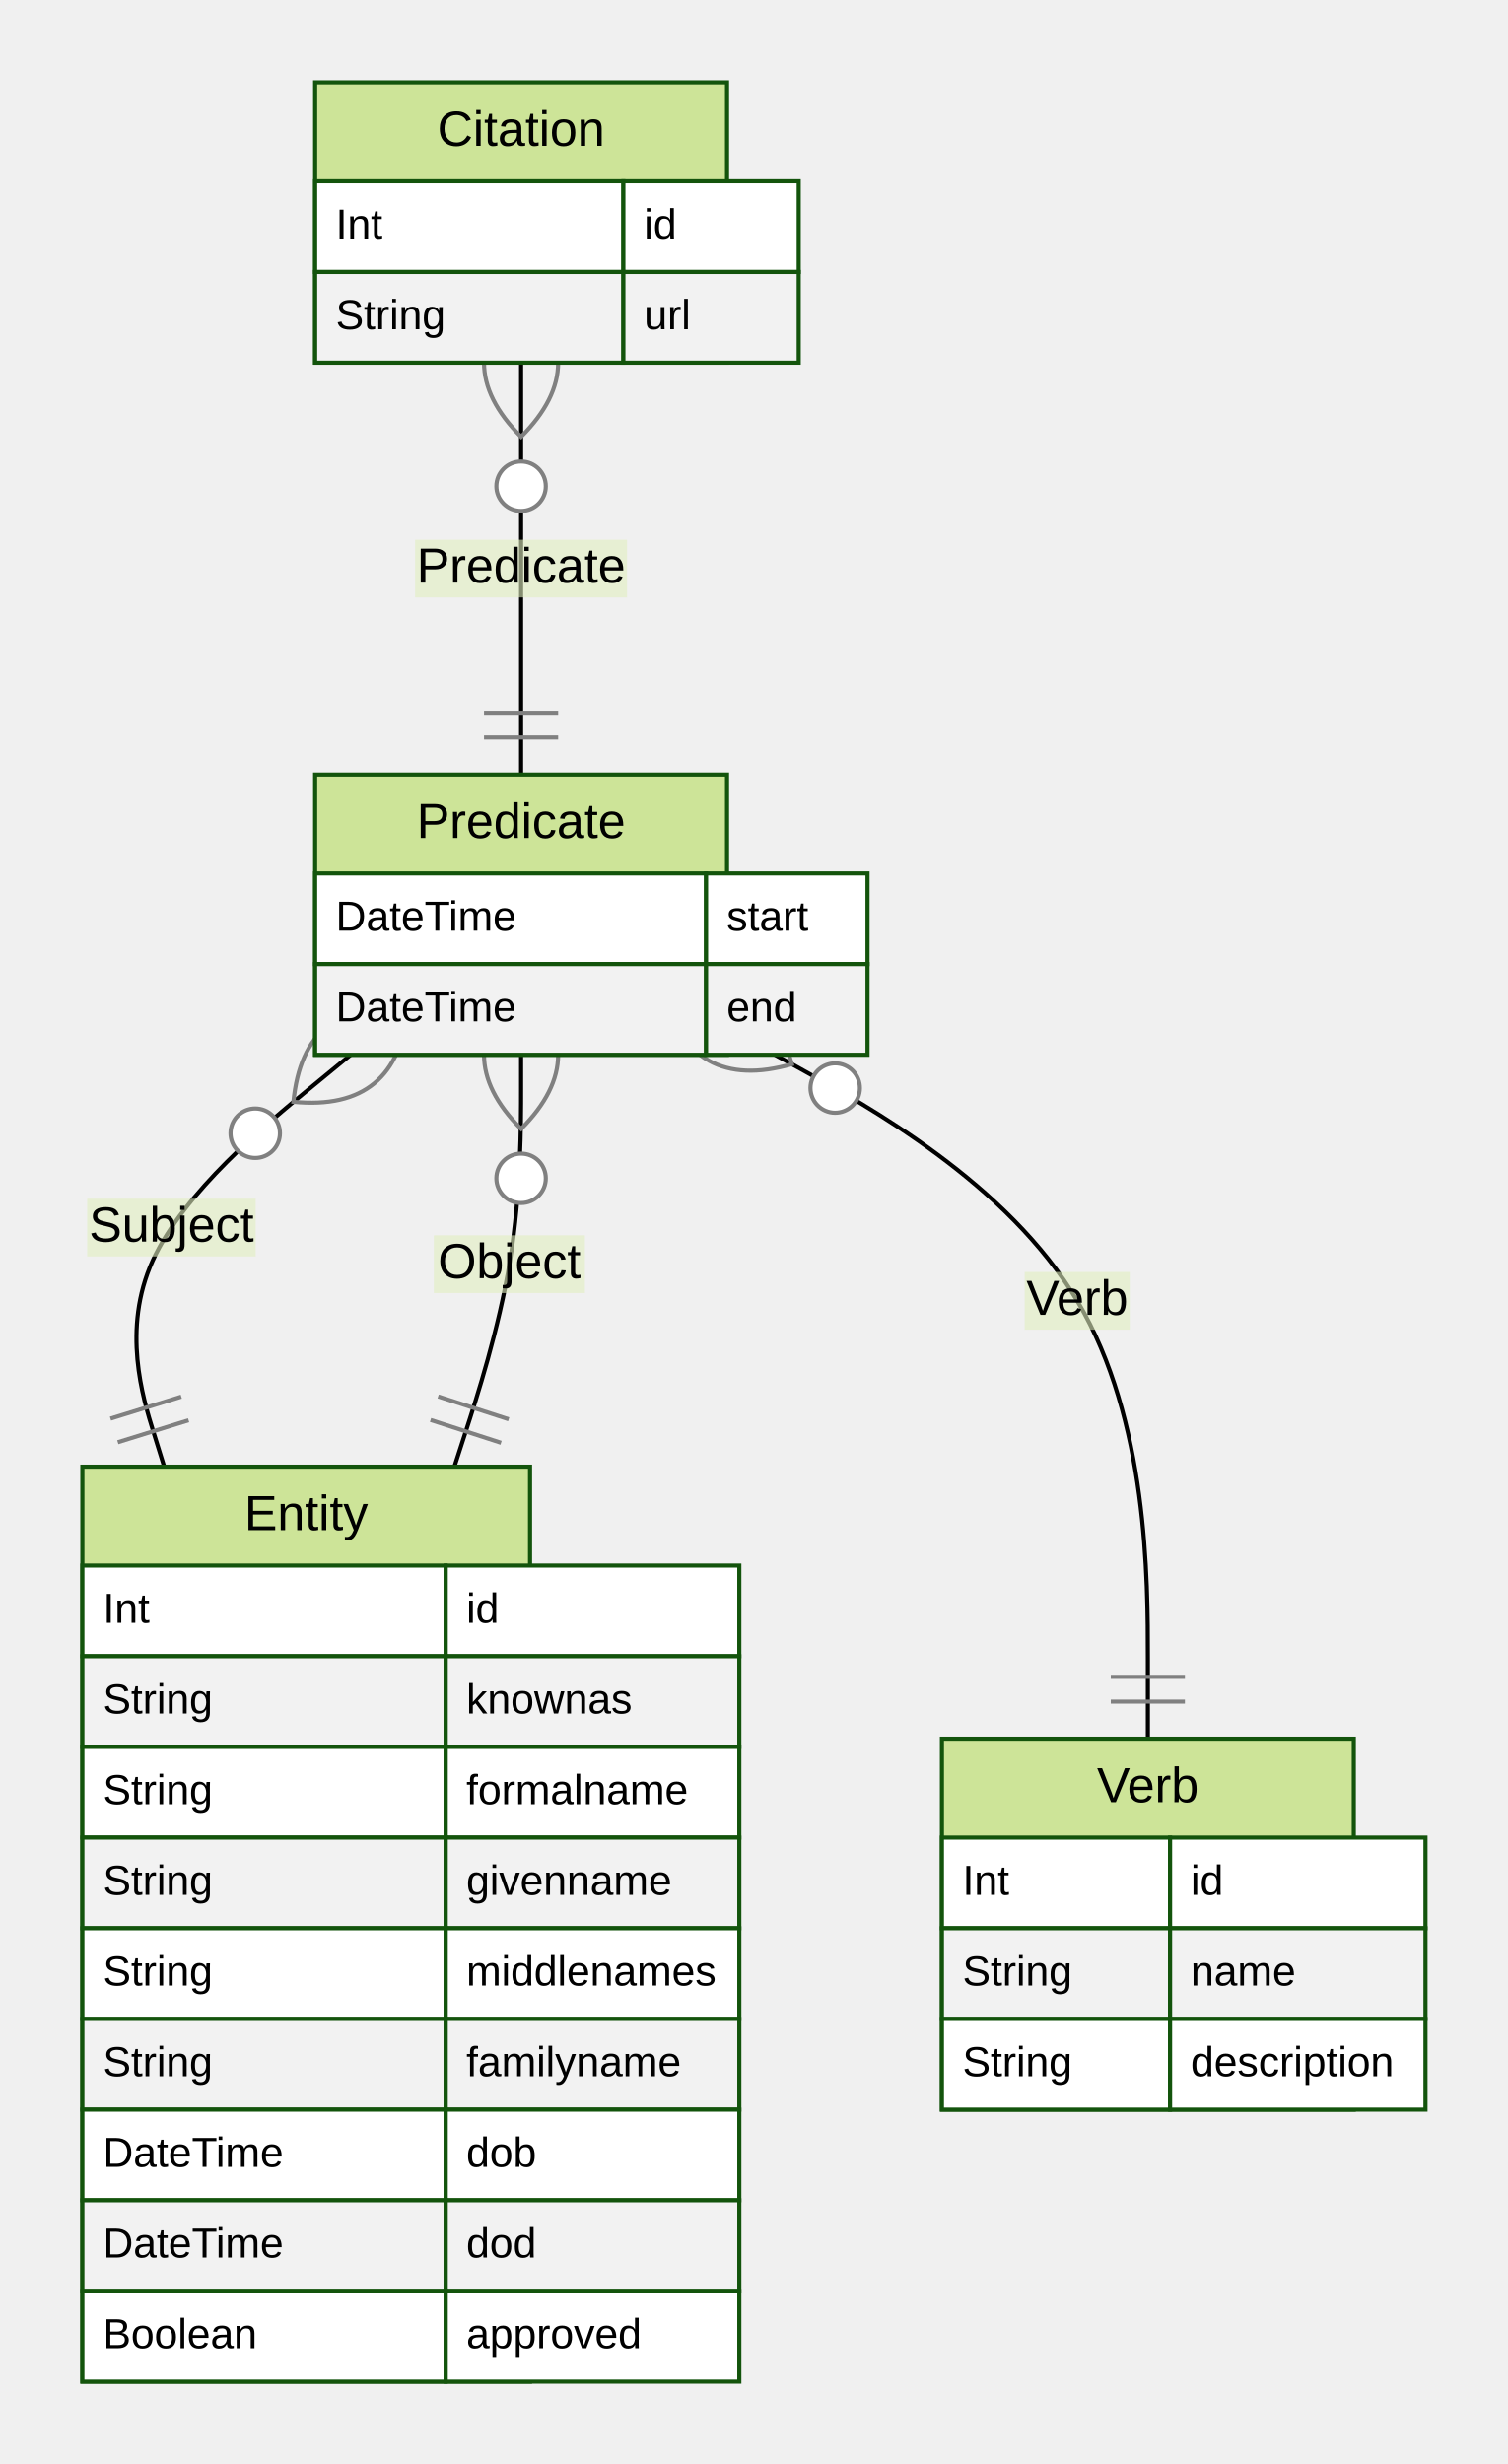
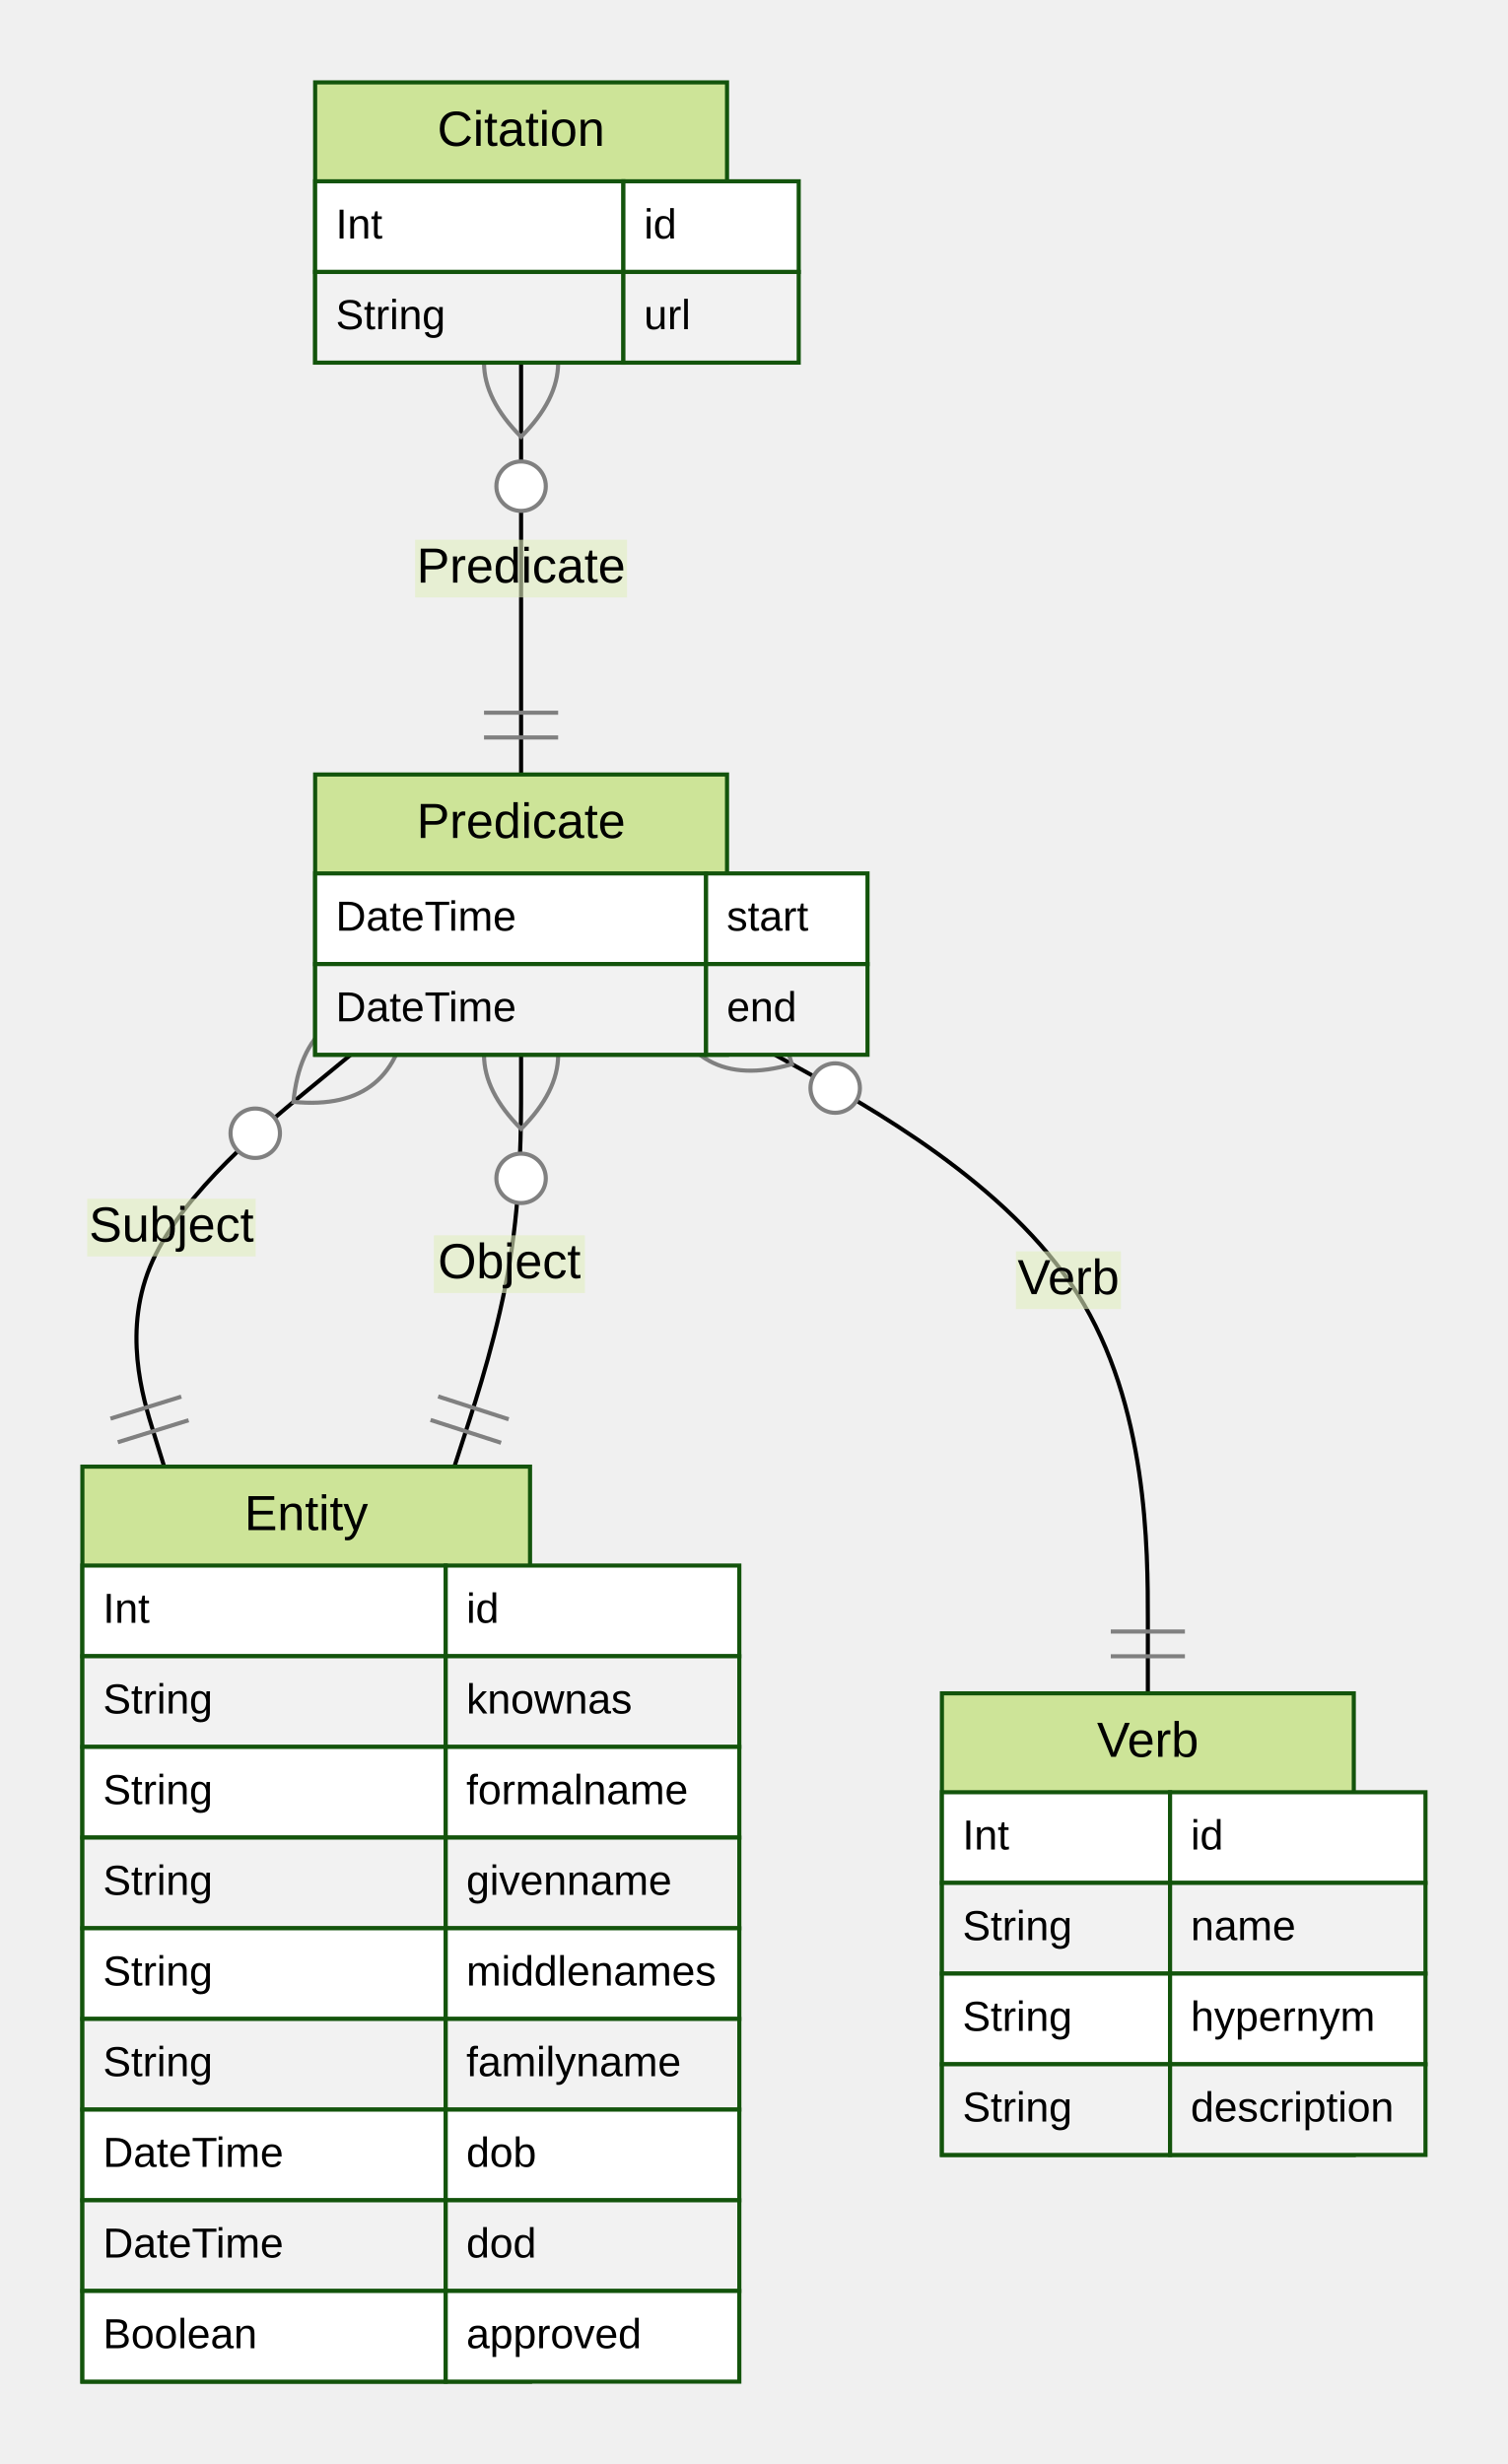
<svg xmlns="http://www.w3.org/2000/svg" id="mermaid-0" width="100%" height="598.25" style="max-width: 366.094px;" viewBox="0 0 366.094 598.25">
  <style>#mermaid-0 {font-family:"trebuchet ms",verdana,arial,sans-serif;font-size:16px;fill:#000000;}#mermaid-0 .error-icon{fill:#552222;}#mermaid-0 .error-text{fill:#552222;stroke:#552222;}#mermaid-0 .edge-thickness-normal{stroke-width:2px;}#mermaid-0 .edge-thickness-thick{stroke-width:3.5px;}#mermaid-0 .edge-pattern-solid{stroke-dasharray:0;}#mermaid-0 .edge-pattern-dashed{stroke-dasharray:3;}#mermaid-0 .edge-pattern-dotted{stroke-dasharray:2;}#mermaid-0 .marker{fill:#000000;stroke:#000000;}#mermaid-0 .marker.cross{stroke:#000000;}#mermaid-0 svg{font-family:"trebuchet ms",verdana,arial,sans-serif;font-size:16px;}#mermaid-0 .entityBox{fill:#cde498;stroke:#13540c;}#mermaid-0 .attributeBoxOdd{fill:#ffffff;stroke:#13540c;}#mermaid-0 .attributeBoxEven{fill:#f2f2f2;stroke:#13540c;}#mermaid-0 .relationshipLabelBox{fill:hsl(78.158, 58.462%, 84.51%);opacity:0.7;background-color:hsl(78.158, 58.462%, 84.51%);}#mermaid-0 .relationshipLabelBox rect{opacity:0.5;}#mermaid-0 .relationshipLine{stroke:#000000;}#mermaid-0 :root{--mermaid-font-family:"trebuchet ms",verdana,arial,sans-serif;}</style>
  <g />
  <defs>
    <marker id="ONLY_ONE_START" refX="0" refY="9" markerWidth="18" markerHeight="18" orient="auto">
      <path stroke="gray" fill="none" d="M9,0 L9,18 M15,0 L15,18" />
    </marker>
  </defs>
  <defs>
    <marker id="ONLY_ONE_END" refX="18" refY="9" markerWidth="18" markerHeight="18" orient="auto">
      <path stroke="gray" fill="none" d="M3,0 L3,18 M9,0 L9,18" />
    </marker>
  </defs>
  <defs>
    <marker id="ZERO_OR_ONE_START" refX="0" refY="9" markerWidth="30" markerHeight="18" orient="auto">
      <circle stroke="gray" fill="white" cx="21" cy="9" r="6" />
      <path stroke="gray" fill="none" d="M9,0 L9,18" />
    </marker>
  </defs>
  <defs>
    <marker id="ZERO_OR_ONE_END" refX="30" refY="9" markerWidth="30" markerHeight="18" orient="auto">
      <circle stroke="gray" fill="white" cx="9" cy="9" r="6" />
      <path stroke="gray" fill="none" d="M21,0 L21,18" />
    </marker>
  </defs>
  <defs>
    <marker id="ONE_OR_MORE_START" refX="18" refY="18" markerWidth="45" markerHeight="36" orient="auto">
      <path stroke="gray" fill="none" d="M0,18 Q 18,0 36,18 Q 18,36 0,18 M42,9 L42,27" />
    </marker>
  </defs>
  <defs>
    <marker id="ONE_OR_MORE_END" refX="27" refY="18" markerWidth="45" markerHeight="36" orient="auto">
      <path stroke="gray" fill="none" d="M3,9 L3,27 M9,18 Q27,0 45,18 Q27,36 9,18" />
    </marker>
  </defs>
  <defs>
    <marker id="ZERO_OR_MORE_START" refX="18" refY="18" markerWidth="57" markerHeight="36" orient="auto">
      <circle stroke="gray" fill="white" cx="48" cy="18" r="6" />
      <path stroke="gray" fill="none" d="M0,18 Q18,0 36,18 Q18,36 0,18" />
    </marker>
  </defs>
  <defs>
    <marker id="ZERO_OR_MORE_END" refX="39" refY="18" markerWidth="57" markerHeight="36" orient="auto">
      <circle stroke="gray" fill="white" cx="9" cy="18" r="6" />
      <path stroke="gray" fill="none" d="M21,18 Q39,0 57,18 Q39,36 21,18" />
    </marker>
  </defs>
  <path class="er relationshipLine" d="M126.516,88.047L126.516,96.38C126.516,104.714,126.516,121.38,126.516,138.047C126.516,154.714,126.516,171.38,126.516,179.714L126.516,188.047" stroke="gray" fill="none" marker-end="url(#ONLY_ONE_END)" marker-start="url(#ZERO_OR_MORE_START)" />
  <path class="er relationshipLine" d="M85.143,256.094L75.01,264.427C64.877,272.76,44.61,289.427,37.064,306.094C29.517,322.76,34.691,339.427,37.277,347.76L39.864,356.094" stroke="gray" fill="none" marker-end="url(#ONLY_ONE_END)" marker-start="url(#ZERO_OR_MORE_START)" />
  <path class="er relationshipLine" d="M126.516,256.094L126.516,264.427C126.516,272.76,126.516,289.427,123.817,306.094C121.117,322.76,115.719,339.427,113.02,347.76L110.321,356.094" stroke="gray" fill="none" marker-end="url(#ONLY_ONE_END)" marker-start="url(#ZERO_OR_MORE_START)" />
-   <path class="er relationshipLine" d="M176.516,249.678L193.544,259.081C210.573,268.484,244.63,287.289,261.659,316.032C278.688,344.776,278.688,383.458,278.688,402.799L278.688,422.141" stroke="gray" fill="none" marker-end="url(#ONLY_ONE_END)" marker-start="url(#ZERO_OR_MORE_START)" />
-   <g id="Verb" transform="translate(228.6875,422.1406 )">
-     <rect class="er entityBox" fill="honeydew" fill-opacity="100%" stroke="gray" x="0" y="0" width="100" height="90.062" />
+   <path class="er relationshipLine" d="M176.516,249.678L193.544,259.081C210.573,268.484,244.63,287.289,261.659,314.198C278.688,341.107,278.688,376.12,278.688,393.626L278.688,411.133" stroke="gray" fill="none" marker-end="url(#ONLY_ONE_END)" marker-start="url(#ZERO_OR_MORE_START)" />
+   <g id="Verb" transform="translate(228.6875,411.1328 )">
+     <rect class="er entityBox" fill="honeydew" fill-opacity="100%" stroke="gray" x="0" y="0" width="100" height="112.078" />
    <text class="er entityLabel" id="entity-Verb" x="0" y="0" dominant-baseline="middle" text-anchor="middle" style="font-family: &quot;trebuchet ms&quot;, verdana, arial, sans-serif;; font-size: 12px" transform="translate(50,12.00781)">Verb</text>
    <rect class="er attributeBoxOdd" fill="honeydew" fill-opacity="100%" stroke="gray" x="0" y="24.016" width="55.398" height="22.016" />
    <text class="er entityLabel" id="entity-Verb-attr-1-type" x="0" y="0" dominant-baseline="middle" text-anchor="left" style="font-family: &quot;trebuchet ms&quot;, verdana, arial, sans-serif;; font-size: 10.2px" transform="translate(5,35.02344)">Int</text>
    <rect class="er attributeBoxOdd" fill="honeydew" fill-opacity="100%" stroke="gray" x="55.398" y="24.016" width="62.008" height="22.016" />
    <text class="er entityLabel" id="entity-Verb-attr-1-name" x="0" y="0" dominant-baseline="middle" text-anchor="left" style="font-family: &quot;trebuchet ms&quot;, verdana, arial, sans-serif;; font-size: 10.2px" transform="translate(60.39844,35.02344)">id</text>
    <rect class="er attributeBoxEven" fill="honeydew" fill-opacity="100%" stroke="gray" x="0" y="46.031" width="55.398" height="22.016" />
    <text class="er entityLabel" id="entity-Verb-attr-2-type" x="0" y="0" dominant-baseline="middle" text-anchor="left" style="font-family: &quot;trebuchet ms&quot;, verdana, arial, sans-serif;; font-size: 10.2px" transform="translate(5,57.03906)">String</text>
    <rect class="er attributeBoxEven" fill="honeydew" fill-opacity="100%" stroke="gray" x="55.398" y="46.031" width="62.008" height="22.016" />
    <text class="er entityLabel" id="entity-Verb-attr-2-name" x="0" y="0" dominant-baseline="middle" text-anchor="left" style="font-family: &quot;trebuchet ms&quot;, verdana, arial, sans-serif;; font-size: 10.2px" transform="translate(60.39844,57.03906)">name</text>
    <rect class="er attributeBoxOdd" fill="honeydew" fill-opacity="100%" stroke="gray" x="0" y="68.047" width="55.398" height="22.016" />
    <text class="er entityLabel" id="entity-Verb-attr-3-type" x="0" y="0" dominant-baseline="middle" text-anchor="left" style="font-family: &quot;trebuchet ms&quot;, verdana, arial, sans-serif;; font-size: 10.2px" transform="translate(5,79.05469)">String</text>
    <rect class="er attributeBoxOdd" fill="honeydew" fill-opacity="100%" stroke="gray" x="55.398" y="68.047" width="62.008" height="22.016" />
-     <text class="er entityLabel" id="entity-Verb-attr-3-name" x="0" y="0" dominant-baseline="middle" text-anchor="left" style="font-family: &quot;trebuchet ms&quot;, verdana, arial, sans-serif;; font-size: 10.2px" transform="translate(60.39844,79.05469)">description</text>
+     <text class="er entityLabel" id="entity-Verb-attr-3-name" x="0" y="0" dominant-baseline="middle" text-anchor="left" style="font-family: &quot;trebuchet ms&quot;, verdana, arial, sans-serif;; font-size: 10.2px" transform="translate(60.39844,79.05469)">hypernym</text>
+     <rect class="er attributeBoxEven" fill="honeydew" fill-opacity="100%" stroke="gray" x="0" y="90.062" width="55.398" height="22.016" />
+     <text class="er entityLabel" id="entity-Verb-attr-4-type" x="0" y="0" dominant-baseline="middle" text-anchor="left" style="font-family: &quot;trebuchet ms&quot;, verdana, arial, sans-serif;; font-size: 10.2px" transform="translate(5,101.0703)">String</text>
+     <rect class="er attributeBoxEven" fill="honeydew" fill-opacity="100%" stroke="gray" x="55.398" y="90.062" width="62.008" height="22.016" />
+     <text class="er entityLabel" id="entity-Verb-attr-4-name" x="0" y="0" dominant-baseline="middle" text-anchor="left" style="font-family: &quot;trebuchet ms&quot;, verdana, arial, sans-serif;; font-size: 10.2px" transform="translate(60.39844,101.0703)">description</text>
  </g>
  <g id="Entity" transform="translate(20,356.0938 )">
    <rect class="er entityBox" fill="honeydew" fill-opacity="100%" stroke="gray" x="0" y="0" width="108.688" height="222.156" />
    <text class="er entityLabel" id="entity-Entity" x="0" y="0" dominant-baseline="middle" text-anchor="middle" style="font-family: &quot;trebuchet ms&quot;, verdana, arial, sans-serif;; font-size: 12px" transform="translate(54.34375,12.00781)">Entity</text>
    <rect class="er attributeBoxOdd" fill="honeydew" fill-opacity="100%" stroke="gray" x="0" y="24.016" width="88.219" height="22.016" />
    <text class="er entityLabel" id="entity-Entity-attr-1-type" x="0" y="0" dominant-baseline="middle" text-anchor="left" style="font-family: &quot;trebuchet ms&quot;, verdana, arial, sans-serif;; font-size: 10.2px" transform="translate(5,35.02344)">Int</text>
    <rect class="er attributeBoxOdd" fill="honeydew" fill-opacity="100%" stroke="gray" x="88.219" y="24.016" width="71.281" height="22.016" />
    <text class="er entityLabel" id="entity-Entity-attr-1-name" x="0" y="0" dominant-baseline="middle" text-anchor="left" style="font-family: &quot;trebuchet ms&quot;, verdana, arial, sans-serif;; font-size: 10.2px" transform="translate(93.21875,35.02344)">id</text>
    <rect class="er attributeBoxEven" fill="honeydew" fill-opacity="100%" stroke="gray" x="0" y="46.031" width="88.219" height="22.016" />
    <text class="er entityLabel" id="entity-Entity-attr-2-type" x="0" y="0" dominant-baseline="middle" text-anchor="left" style="font-family: &quot;trebuchet ms&quot;, verdana, arial, sans-serif;; font-size: 10.2px" transform="translate(5,57.03906)">String</text>
    <rect class="er attributeBoxEven" fill="honeydew" fill-opacity="100%" stroke="gray" x="88.219" y="46.031" width="71.281" height="22.016" />
    <text class="er entityLabel" id="entity-Entity-attr-2-name" x="0" y="0" dominant-baseline="middle" text-anchor="left" style="font-family: &quot;trebuchet ms&quot;, verdana, arial, sans-serif;; font-size: 10.2px" transform="translate(93.21875,57.03906)">knownas</text>
    <rect class="er attributeBoxOdd" fill="honeydew" fill-opacity="100%" stroke="gray" x="0" y="68.047" width="88.219" height="22.016" />
    <text class="er entityLabel" id="entity-Entity-attr-3-type" x="0" y="0" dominant-baseline="middle" text-anchor="left" style="font-family: &quot;trebuchet ms&quot;, verdana, arial, sans-serif;; font-size: 10.2px" transform="translate(5,79.05469)">String</text>
    <rect class="er attributeBoxOdd" fill="honeydew" fill-opacity="100%" stroke="gray" x="88.219" y="68.047" width="71.281" height="22.016" />
    <text class="er entityLabel" id="entity-Entity-attr-3-name" x="0" y="0" dominant-baseline="middle" text-anchor="left" style="font-family: &quot;trebuchet ms&quot;, verdana, arial, sans-serif;; font-size: 10.2px" transform="translate(93.21875,79.05469)">formalname</text>
    <rect class="er attributeBoxEven" fill="honeydew" fill-opacity="100%" stroke="gray" x="0" y="90.062" width="88.219" height="22.016" />
    <text class="er entityLabel" id="entity-Entity-attr-4-type" x="0" y="0" dominant-baseline="middle" text-anchor="left" style="font-family: &quot;trebuchet ms&quot;, verdana, arial, sans-serif;; font-size: 10.2px" transform="translate(5,101.0703)">String</text>
    <rect class="er attributeBoxEven" fill="honeydew" fill-opacity="100%" stroke="gray" x="88.219" y="90.062" width="71.281" height="22.016" />
    <text class="er entityLabel" id="entity-Entity-attr-4-name" x="0" y="0" dominant-baseline="middle" text-anchor="left" style="font-family: &quot;trebuchet ms&quot;, verdana, arial, sans-serif;; font-size: 10.2px" transform="translate(93.21875,101.0703)">givenname</text>
    <rect class="er attributeBoxOdd" fill="honeydew" fill-opacity="100%" stroke="gray" x="0" y="112.078" width="88.219" height="22.016" />
    <text class="er entityLabel" id="entity-Entity-attr-5-type" x="0" y="0" dominant-baseline="middle" text-anchor="left" style="font-family: &quot;trebuchet ms&quot;, verdana, arial, sans-serif;; font-size: 10.2px" transform="translate(5,123.0859)">String</text>
    <rect class="er attributeBoxOdd" fill="honeydew" fill-opacity="100%" stroke="gray" x="88.219" y="112.078" width="71.281" height="22.016" />
    <text class="er entityLabel" id="entity-Entity-attr-5-name" x="0" y="0" dominant-baseline="middle" text-anchor="left" style="font-family: &quot;trebuchet ms&quot;, verdana, arial, sans-serif;; font-size: 10.2px" transform="translate(93.21875,123.0859)">middlenames</text>
    <rect class="er attributeBoxEven" fill="honeydew" fill-opacity="100%" stroke="gray" x="0" y="134.094" width="88.219" height="22.016" />
    <text class="er entityLabel" id="entity-Entity-attr-6-type" x="0" y="0" dominant-baseline="middle" text-anchor="left" style="font-family: &quot;trebuchet ms&quot;, verdana, arial, sans-serif;; font-size: 10.2px" transform="translate(5,145.1016)">String</text>
    <rect class="er attributeBoxEven" fill="honeydew" fill-opacity="100%" stroke="gray" x="88.219" y="134.094" width="71.281" height="22.016" />
    <text class="er entityLabel" id="entity-Entity-attr-6-name" x="0" y="0" dominant-baseline="middle" text-anchor="left" style="font-family: &quot;trebuchet ms&quot;, verdana, arial, sans-serif;; font-size: 10.2px" transform="translate(93.21875,145.1016)">familyname</text>
    <rect class="er attributeBoxOdd" fill="honeydew" fill-opacity="100%" stroke="gray" x="0" y="156.109" width="88.219" height="22.016" />
    <text class="er entityLabel" id="entity-Entity-attr-7-type" x="0" y="0" dominant-baseline="middle" text-anchor="left" style="font-family: &quot;trebuchet ms&quot;, verdana, arial, sans-serif;; font-size: 10.2px" transform="translate(5,167.1172)">DateTime</text>
    <rect class="er attributeBoxOdd" fill="honeydew" fill-opacity="100%" stroke="gray" x="88.219" y="156.109" width="71.281" height="22.016" />
    <text class="er entityLabel" id="entity-Entity-attr-7-name" x="0" y="0" dominant-baseline="middle" text-anchor="left" style="font-family: &quot;trebuchet ms&quot;, verdana, arial, sans-serif;; font-size: 10.2px" transform="translate(93.21875,167.1172)">dob</text>
    <rect class="er attributeBoxEven" fill="honeydew" fill-opacity="100%" stroke="gray" x="0" y="178.125" width="88.219" height="22.016" />
    <text class="er entityLabel" id="entity-Entity-attr-8-type" x="0" y="0" dominant-baseline="middle" text-anchor="left" style="font-family: &quot;trebuchet ms&quot;, verdana, arial, sans-serif;; font-size: 10.2px" transform="translate(5,189.1328)">DateTime</text>
    <rect class="er attributeBoxEven" fill="honeydew" fill-opacity="100%" stroke="gray" x="88.219" y="178.125" width="71.281" height="22.016" />
    <text class="er entityLabel" id="entity-Entity-attr-8-name" x="0" y="0" dominant-baseline="middle" text-anchor="left" style="font-family: &quot;trebuchet ms&quot;, verdana, arial, sans-serif;; font-size: 10.2px" transform="translate(93.21875,189.1328)">dod</text>
    <rect class="er attributeBoxOdd" fill="honeydew" fill-opacity="100%" stroke="gray" x="0" y="200.141" width="88.219" height="22.016" />
    <text class="er entityLabel" id="entity-Entity-attr-9-type" x="0" y="0" dominant-baseline="middle" text-anchor="left" style="font-family: &quot;trebuchet ms&quot;, verdana, arial, sans-serif;; font-size: 10.2px" transform="translate(5,211.1484)">Boolean</text>
    <rect class="er attributeBoxOdd" fill="honeydew" fill-opacity="100%" stroke="gray" x="88.219" y="200.141" width="71.281" height="22.016" />
    <text class="er entityLabel" id="entity-Entity-attr-9-name" x="0" y="0" dominant-baseline="middle" text-anchor="left" style="font-family: &quot;trebuchet ms&quot;, verdana, arial, sans-serif;; font-size: 10.2px" transform="translate(93.21875,211.1484)">approved</text>
  </g>
  <g id="Citation" transform="translate(76.51562,20 )">
    <rect class="er entityBox" fill="honeydew" fill-opacity="100%" stroke="gray" x="0" y="0" width="100" height="68.047" />
    <text class="er entityLabel" id="entity-Citation" x="0" y="0" dominant-baseline="middle" text-anchor="middle" style="font-family: &quot;trebuchet ms&quot;, verdana, arial, sans-serif;; font-size: 12px" transform="translate(50,12.00781)">Citation</text>
    <rect class="er attributeBoxOdd" fill="honeydew" fill-opacity="100%" stroke="gray" x="0" y="24.016" width="74.836" height="22.016" />
    <text class="er entityLabel" id="entity-Citation-attr-1-type" x="0" y="0" dominant-baseline="middle" text-anchor="left" style="font-family: &quot;trebuchet ms&quot;, verdana, arial, sans-serif;; font-size: 10.2px" transform="translate(5,35.02344)">Int</text>
    <rect class="er attributeBoxOdd" fill="honeydew" fill-opacity="100%" stroke="gray" x="74.836" y="24.016" width="42.57" height="22.016" />
    <text class="er entityLabel" id="entity-Citation-attr-1-name" x="0" y="0" dominant-baseline="middle" text-anchor="left" style="font-family: &quot;trebuchet ms&quot;, verdana, arial, sans-serif;; font-size: 10.2px" transform="translate(79.83594,35.02344)">id</text>
    <rect class="er attributeBoxEven" fill="honeydew" fill-opacity="100%" stroke="gray" x="0" y="46.031" width="74.836" height="22.016" />
    <text class="er entityLabel" id="entity-Citation-attr-2-type" x="0" y="0" dominant-baseline="middle" text-anchor="left" style="font-family: &quot;trebuchet ms&quot;, verdana, arial, sans-serif;; font-size: 10.2px" transform="translate(5,57.03906)">String</text>
    <rect class="er attributeBoxEven" fill="honeydew" fill-opacity="100%" stroke="gray" x="74.836" y="46.031" width="42.57" height="22.016" />
    <text class="er entityLabel" id="entity-Citation-attr-2-name" x="0" y="0" dominant-baseline="middle" text-anchor="left" style="font-family: &quot;trebuchet ms&quot;, verdana, arial, sans-serif;; font-size: 10.2px" transform="translate(79.83594,57.03906)">url</text>
  </g>
  <g id="Predicate" transform="translate(76.51562,188.0469 )">
    <rect class="er entityBox" fill="honeydew" fill-opacity="100%" stroke="gray" x="0" y="0" width="100" height="68.047" />
    <text class="er entityLabel" id="entity-Predicate" x="0" y="0" dominant-baseline="middle" text-anchor="middle" style="font-family: &quot;trebuchet ms&quot;, verdana, arial, sans-serif;; font-size: 12px" transform="translate(50,12.00781)">Predicate</text>
    <rect class="er attributeBoxOdd" fill="honeydew" fill-opacity="100%" stroke="gray" x="0" y="24.016" width="94.914" height="22.016" />
    <text class="er entityLabel" id="entity-Predicate-attr-1-type" x="0" y="0" dominant-baseline="middle" text-anchor="left" style="font-family: &quot;trebuchet ms&quot;, verdana, arial, sans-serif;; font-size: 10.2px" transform="translate(5,35.02344)">DateTime</text>
    <rect class="er attributeBoxOdd" fill="honeydew" fill-opacity="100%" stroke="gray" x="94.914" y="24.016" width="39.195" height="22.016" />
    <text class="er entityLabel" id="entity-Predicate-attr-1-name" x="0" y="0" dominant-baseline="middle" text-anchor="left" style="font-family: &quot;trebuchet ms&quot;, verdana, arial, sans-serif;; font-size: 10.2px" transform="translate(99.91406,35.02344)">start</text>
    <rect class="er attributeBoxEven" fill="honeydew" fill-opacity="100%" stroke="gray" x="0" y="46.031" width="94.914" height="22.016" />
    <text class="er entityLabel" id="entity-Predicate-attr-2-type" x="0" y="0" dominant-baseline="middle" text-anchor="left" style="font-family: &quot;trebuchet ms&quot;, verdana, arial, sans-serif;; font-size: 10.2px" transform="translate(5,57.03906)">DateTime</text>
    <rect class="er attributeBoxEven" fill="honeydew" fill-opacity="100%" stroke="gray" x="94.914" y="46.031" width="39.195" height="22.016" />
    <text class="er entityLabel" id="entity-Predicate-attr-2-name" x="0" y="0" dominant-baseline="middle" text-anchor="left" style="font-family: &quot;trebuchet ms&quot;, verdana, arial, sans-serif;; font-size: 10.2px" transform="translate(99.91406,57.03906)">end</text>
  </g>
  <rect class="er relationshipLabelBox" x="100.789" y="131.039" width="51.453" height="14.016" fill="white" fill-opacity="85%" />
  <text class="er relationshipLabel" id="rel1" x="126.516" y="138.047" text-anchor="middle" dominant-baseline="middle" style="font-family: &quot;trebuchet ms&quot;, verdana, arial, sans-serif;; font-size: 12px">Predicate</text>
  <rect class="er relationshipLabelBox" x="21.159" y="291.044" width="40.922" height="14.016" fill="white" fill-opacity="85%" />
  <text class="er relationshipLabel" id="rel2" x="41.62" y="298.052" text-anchor="middle" dominant-baseline="middle" style="font-family: &quot;trebuchet ms&quot;, verdana, arial, sans-serif;; font-size: 12px">Subject</text>
  <rect class="er relationshipLabelBox" x="105.341" y="299.93" width="36.672" height="14.016" fill="white" fill-opacity="85%" />
  <text class="er relationshipLabel" id="rel3" x="123.677" y="306.938" text-anchor="middle" dominant-baseline="middle" style="font-family: &quot;trebuchet ms&quot;, verdana, arial, sans-serif;; font-size: 12px">Object</text>
-   <rect class="er relationshipLabelBox" x="248.79" y="308.826" width="25.5" height="14.016" fill="white" fill-opacity="85%" />
-   <text class="er relationshipLabel" id="rel4" x="261.54" y="315.833" text-anchor="middle" dominant-baseline="middle" style="font-family: &quot;trebuchet ms&quot;, verdana, arial, sans-serif;; font-size: 12px">Verb</text>
+   <rect class="er relationshipLabelBox" x="246.654" y="303.812" width="25.5" height="14.016" fill="white" fill-opacity="85%" />
+   <text class="er relationshipLabel" id="rel4" x="259.404" y="310.82" text-anchor="middle" dominant-baseline="middle" style="font-family: &quot;trebuchet ms&quot;, verdana, arial, sans-serif;; font-size: 12px">Verb</text>
</svg>
